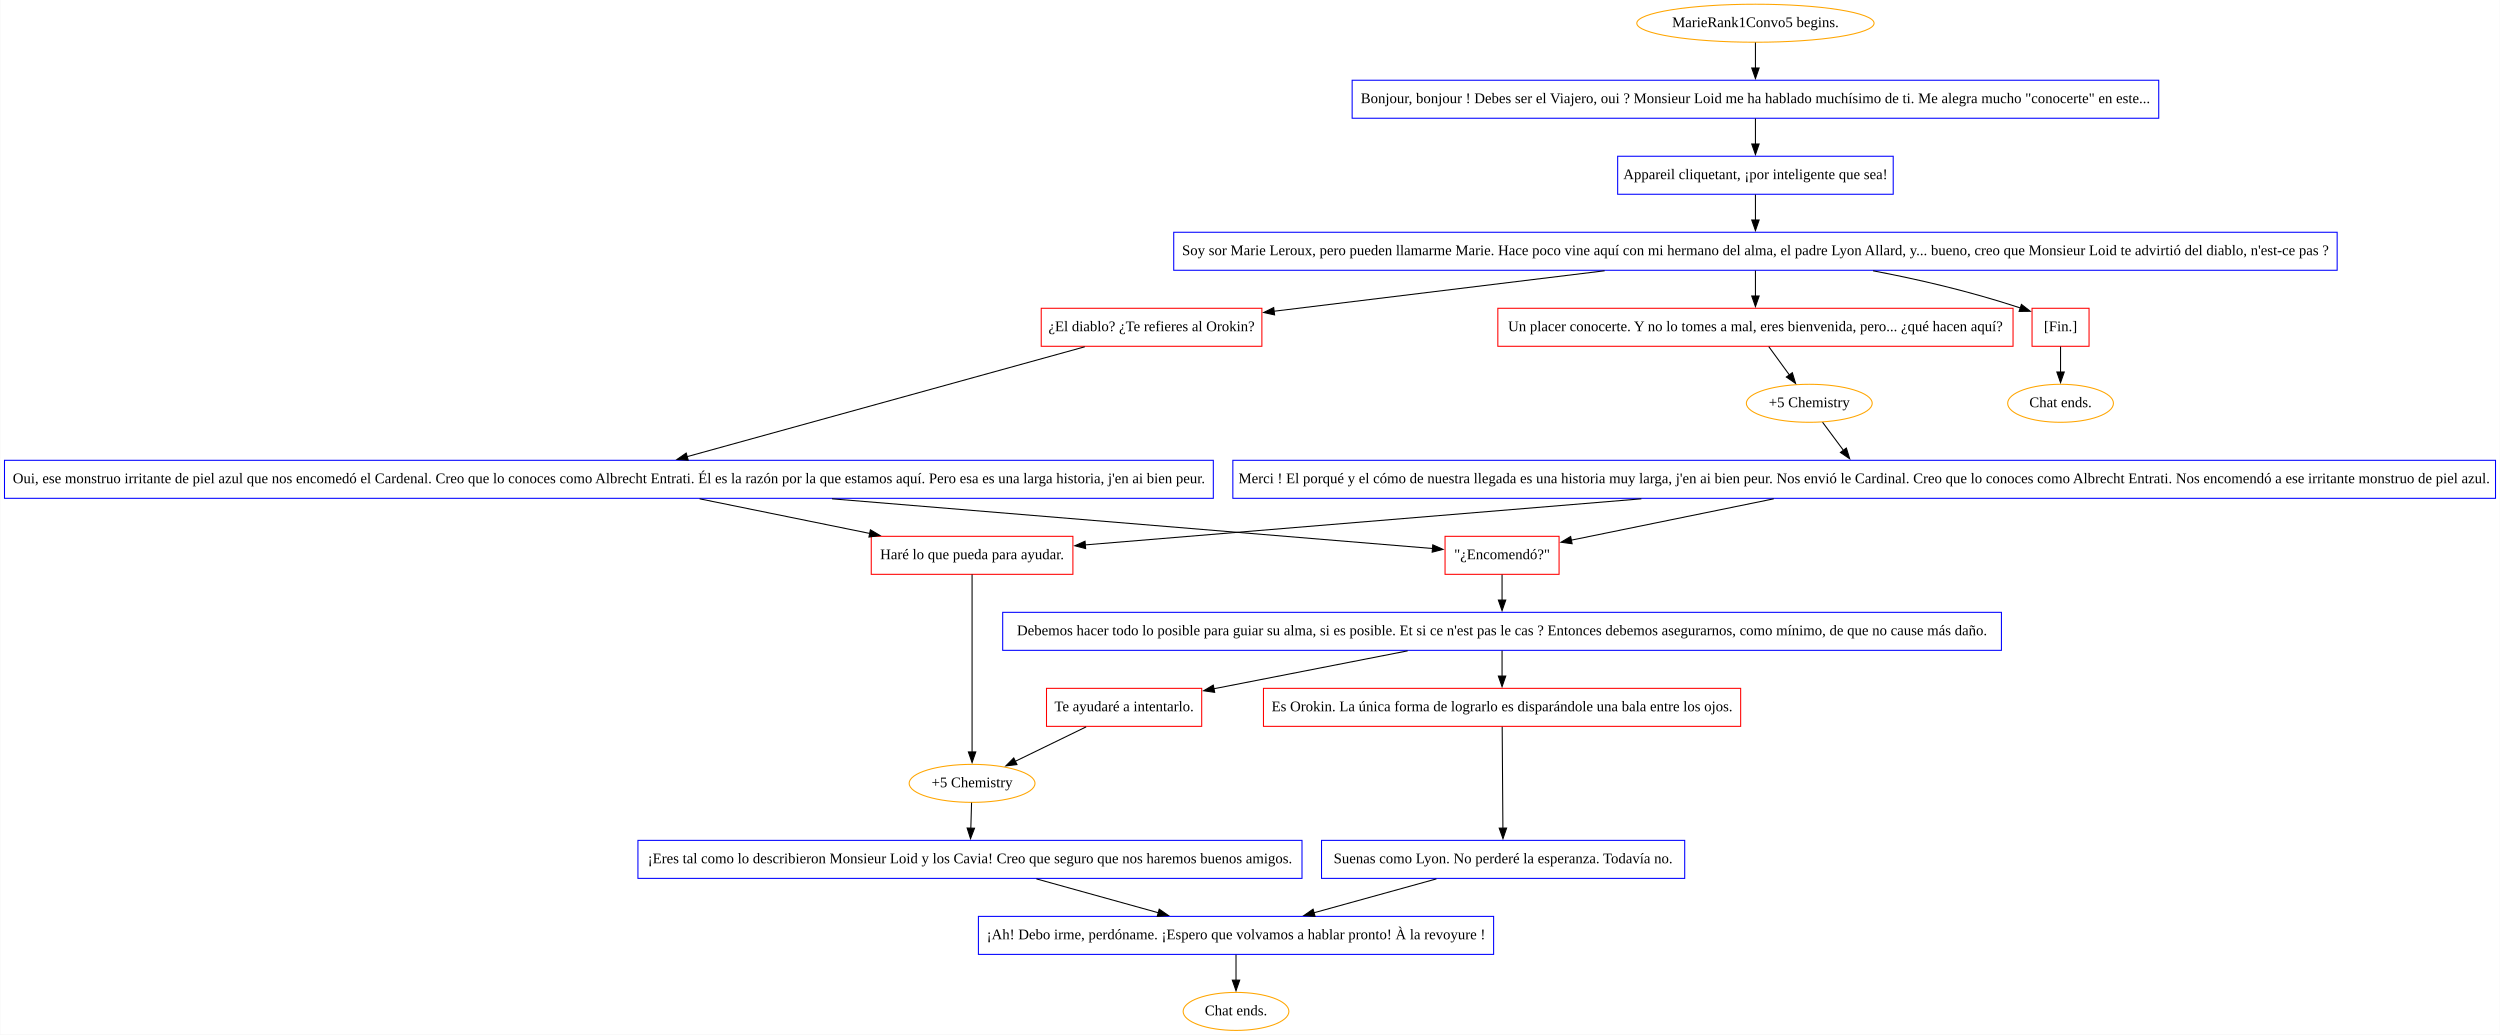
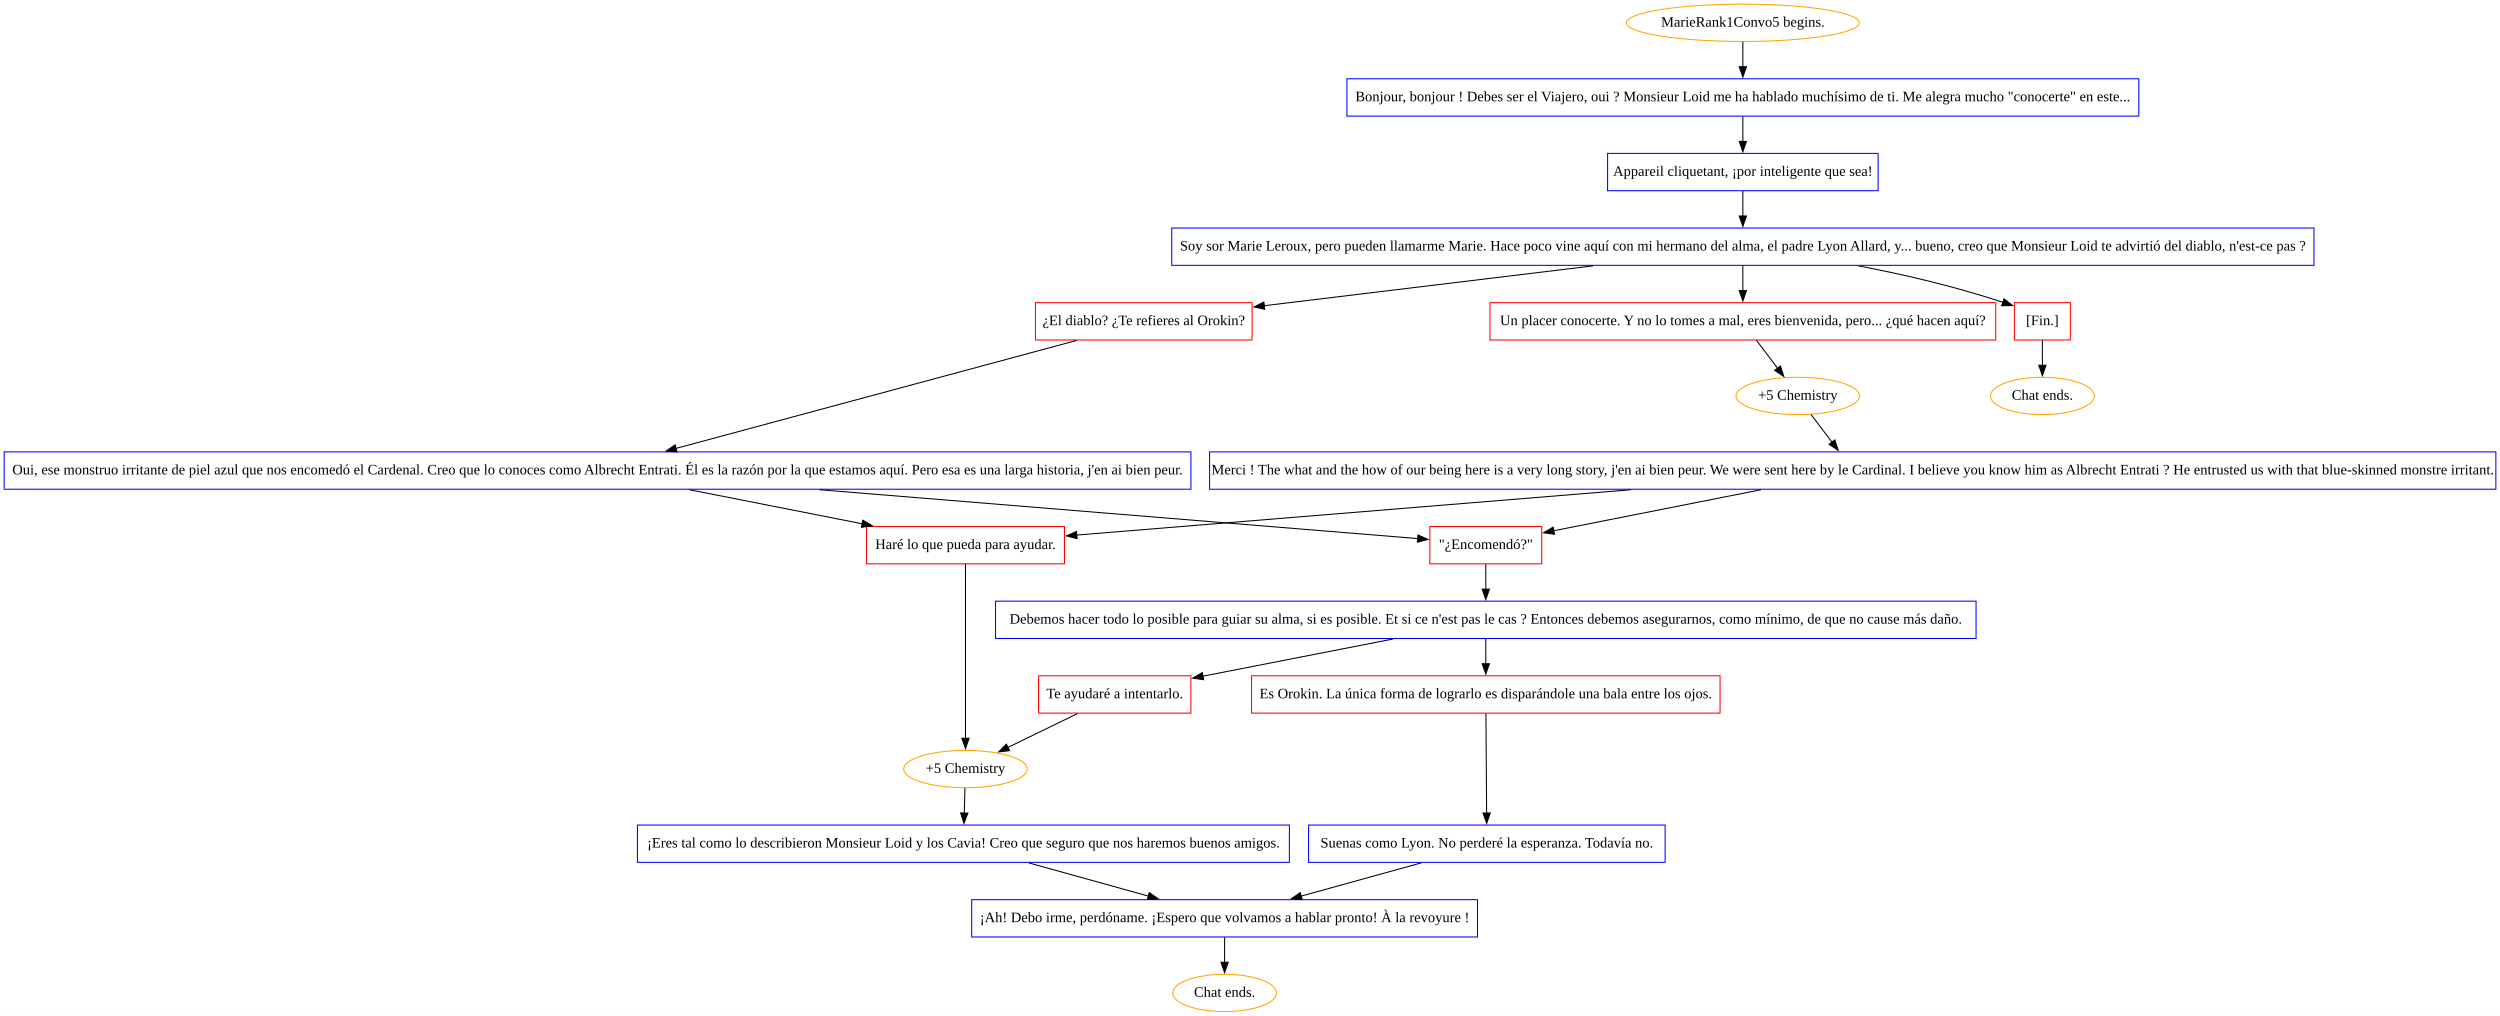
- <svg xmlns="http://www.w3.org/2000/svg" width="2368pt" height="980pt" viewBox="0.00 0.00 2367.50 980.00">
+ <svg xmlns="http://www.w3.org/2000/svg" width="2412pt" height="980pt" viewBox="0.00 0.00 2412.00 980.00">
  <g id="graph0" class="graph" transform="scale(1 1) rotate(0) translate(4 976)">
-     <polygon fill="white" stroke="none" points="-4,4 -4,-976 2363.5,-976 2363.5,4 -4,4" />
+     <polygon fill="white" stroke="none" points="-4,4 -4,-976 2408,-976 2408,4 -4,4" />
    <g id="node1" class="node">
-       <ellipse fill="none" stroke="orange" cx="1658.5" cy="-954" rx="112.38" ry="18" />
-       <text text-anchor="middle" x="1658.5" y="-950.3" font-family="Times New Roman,serif" font-size="14.00">MarieRank1Convo5 begins.</text>
+       <ellipse fill="none" stroke="orange" cx="1677.5" cy="-954" rx="112.38" ry="18" />
+       <text text-anchor="middle" x="1677.5" y="-950.3" font-family="Times New Roman,serif" font-size="14.00">MarieRank1Convo5 begins.</text>
    </g>
    <g id="node2" class="node">
-       <polygon fill="none" stroke="blue" points="2040.5,-900 1276.5,-900 1276.5,-864 2040.5,-864 2040.5,-900" />
-       <text text-anchor="middle" x="1658.5" y="-878.3" font-family="Times New Roman,serif" font-size="14.00">Bonjour, bonjour ! Debes ser el Viajero, oui ? Monsieur Loid me ha hablado muchísimo de ti. Me alegra mucho "conocerte" en este...</text>
+       <polygon fill="none" stroke="blue" points="2059.5,-900 1295.5,-900 1295.5,-864 2059.5,-864 2059.5,-900" />
+       <text text-anchor="middle" x="1677.5" y="-878.3" font-family="Times New Roman,serif" font-size="14.00">Bonjour, bonjour ! Debes ser el Viajero, oui ? Monsieur Loid me ha hablado muchísimo de ti. Me alegra mucho "conocerte" en este...</text>
    </g>
    <g id="edge1" class="edge">
-       <path fill="none" stroke="black" d="M1658.5,-935.7C1658.5,-928.41 1658.5,-919.73 1658.5,-911.54" />
-       <polygon fill="black" stroke="black" points="1662,-911.62 1658.5,-901.62 1655,-911.62 1662,-911.62" />
+       <path fill="none" stroke="black" d="M1677.5,-935.7C1677.5,-928.41 1677.5,-919.73 1677.5,-911.54" />
+       <polygon fill="black" stroke="black" points="1681,-911.62 1677.5,-901.62 1674,-911.62 1681,-911.62" />
    </g>
    <g id="node3" class="node">
-       <polygon fill="none" stroke="blue" points="1789,-828 1528,-828 1528,-792 1789,-792 1789,-828" />
-       <text text-anchor="middle" x="1658.5" y="-806.3" font-family="Times New Roman,serif" font-size="14.00">Appareil cliquetant, ¡por inteligente que sea!</text>
+       <polygon fill="none" stroke="blue" points="1808,-828 1547,-828 1547,-792 1808,-792 1808,-828" />
+       <text text-anchor="middle" x="1677.5" y="-806.3" font-family="Times New Roman,serif" font-size="14.00">Appareil cliquetant, ¡por inteligente que sea!</text>
    </g>
    <g id="edge2" class="edge">
-       <path fill="none" stroke="black" d="M1658.5,-863.7C1658.5,-856.41 1658.5,-847.73 1658.5,-839.54" />
-       <polygon fill="black" stroke="black" points="1662,-839.62 1658.5,-829.62 1655,-839.62 1662,-839.62" />
+       <path fill="none" stroke="black" d="M1677.5,-863.7C1677.5,-856.41 1677.5,-847.73 1677.5,-839.54" />
+       <polygon fill="black" stroke="black" points="1681,-839.62 1677.5,-829.62 1674,-839.62 1681,-839.62" />
    </g>
    <g id="node4" class="node">
-       <polygon fill="none" stroke="blue" points="2209.5,-756 1107.5,-756 1107.5,-720 2209.5,-720 2209.5,-756" />
-       <text text-anchor="middle" x="1658.5" y="-734.3" font-family="Times New Roman,serif" font-size="14.00">Soy sor Marie Leroux, pero pueden llamarme Marie. Hace poco vine aquí con mi hermano del alma, el padre Lyon Allard, y... bueno, creo que Monsieur Loid te advirtió del diablo, n'est-ce pas ?</text>
+       <polygon fill="none" stroke="blue" points="2228.5,-756 1126.5,-756 1126.5,-720 2228.5,-720 2228.5,-756" />
+       <text text-anchor="middle" x="1677.5" y="-734.3" font-family="Times New Roman,serif" font-size="14.00">Soy sor Marie Leroux, pero pueden llamarme Marie. Hace poco vine aquí con mi hermano del alma, el padre Lyon Allard, y... bueno, creo que Monsieur Loid te advirtió del diablo, n'est-ce pas ?</text>
    </g>
    <g id="edge3" class="edge">
-       <path fill="none" stroke="black" d="M1658.5,-791.7C1658.5,-784.41 1658.5,-775.73 1658.5,-767.54" />
-       <polygon fill="black" stroke="black" points="1662,-767.62 1658.5,-757.62 1655,-767.62 1662,-767.62" />
+       <path fill="none" stroke="black" d="M1677.5,-791.7C1677.5,-784.41 1677.5,-775.73 1677.5,-767.54" />
+       <polygon fill="black" stroke="black" points="1681,-767.62 1677.5,-757.62 1674,-767.62 1681,-767.62" />
    </g>
    <g id="node5" class="node">
-       <polygon fill="none" stroke="red" points="1902.5,-684 1414.5,-684 1414.5,-648 1902.5,-648 1902.5,-684" />
-       <text text-anchor="middle" x="1658.5" y="-662.3" font-family="Times New Roman,serif" font-size="14.00">Un placer conocerte. Y no lo tomes a mal, eres bienvenida, pero... ¿qué hacen aquí?</text>
+       <polygon fill="none" stroke="red" points="1921.5,-684 1433.5,-684 1433.5,-648 1921.5,-648 1921.5,-684" />
+       <text text-anchor="middle" x="1677.5" y="-662.3" font-family="Times New Roman,serif" font-size="14.00">Un placer conocerte. Y no lo tomes a mal, eres bienvenida, pero... ¿qué hacen aquí?</text>
    </g>
    <g id="edge4" class="edge">
-       <path fill="none" stroke="black" d="M1658.5,-719.7C1658.5,-712.41 1658.5,-703.73 1658.5,-695.54" />
-       <polygon fill="black" stroke="black" points="1662,-695.62 1658.5,-685.62 1655,-695.62 1662,-695.62" />
+       <path fill="none" stroke="black" d="M1677.5,-719.7C1677.5,-712.41 1677.5,-703.73 1677.5,-695.54" />
+       <polygon fill="black" stroke="black" points="1681,-695.62 1677.5,-685.62 1674,-695.62 1681,-695.62" />
    </g>
    <g id="node6" class="node">
-       <polygon fill="none" stroke="red" points="1191,-684 982,-684 982,-648 1191,-648 1191,-684" />
-       <text text-anchor="middle" x="1086.5" y="-662.3" font-family="Times New Roman,serif" font-size="14.00">¿El diablo? ¿Te refieres al Orokin?</text>
+       <polygon fill="none" stroke="red" points="1204,-684 995,-684 995,-648 1204,-648 1204,-684" />
+       <text text-anchor="middle" x="1099.5" y="-662.3" font-family="Times New Roman,serif" font-size="14.00">¿El diablo? ¿Te refieres al Orokin?</text>
    </g>
    <g id="edge5" class="edge">
-       <path fill="none" stroke="black" d="M1515.64,-719.52C1419.01,-707.69 1293.01,-692.27 1202.58,-681.21" />
-       <polygon fill="black" stroke="black" points="1203.03,-677.73 1192.68,-679.99 1202.18,-684.68 1203.03,-677.73" />
+       <path fill="none" stroke="black" d="M1533.14,-719.52C1435.08,-707.64 1307.08,-692.14 1215.62,-681.06" />
+       <polygon fill="black" stroke="black" points="1216.22,-677.61 1205.87,-679.88 1215.38,-684.56 1216.22,-677.61" />
    </g>
    <g id="node7" class="node">
-       <polygon fill="none" stroke="red" points="1974.5,-684 1920.5,-684 1920.5,-648 1974.5,-648 1974.5,-684" />
-       <text text-anchor="middle" x="1947.5" y="-662.3" font-family="Times New Roman,serif" font-size="14.00">[Fin.]</text>
+       <polygon fill="none" stroke="red" points="1993.5,-684 1939.5,-684 1939.5,-648 1993.5,-648 1993.5,-684" />
+       <text text-anchor="middle" x="1966.5" y="-662.3" font-family="Times New Roman,serif" font-size="14.00">[Fin.]</text>
    </g>
    <g id="edge6" class="edge">
-       <path fill="none" stroke="black" d="M1769.9,-719.51C1811.59,-711.56 1859.27,-700.79 1909.5,-684.29" />
-       <polygon fill="black" stroke="black" points="1910.46,-687.66 1918.82,-681.16 1908.23,-681.02 1910.46,-687.66" />
+       <path fill="none" stroke="black" d="M1788.9,-719.51C1830.59,-711.56 1878.27,-700.79 1928.5,-684.29" />
+       <polygon fill="black" stroke="black" points="1929.46,-687.66 1937.82,-681.16 1927.23,-681.02 1929.46,-687.66" />
    </g>
    <g id="node8" class="node">
-       <ellipse fill="none" stroke="orange" cx="1709.5" cy="-594" rx="59.59" ry="18" />
-       <text text-anchor="middle" x="1709.5" y="-590.3" font-family="Times New Roman,serif" font-size="14.00">+5 Chemistry</text>
+       <ellipse fill="none" stroke="orange" cx="1730.5" cy="-594" rx="59.59" ry="18" />
+       <text text-anchor="middle" x="1730.5" y="-590.3" font-family="Times New Roman,serif" font-size="14.00">+5 Chemistry</text>
    </g>
    <g id="edge7" class="edge">
-       <path fill="none" stroke="black" d="M1671.11,-647.7C1677,-639.61 1684.14,-629.81 1690.65,-620.87" />
-       <polygon fill="black" stroke="black" points="1693.44,-622.99 1696.5,-612.85 1687.78,-618.87 1693.44,-622.99" />
+       <path fill="none" stroke="black" d="M1690.6,-647.7C1696.79,-639.52 1704.3,-629.6 1711.13,-620.58" />
+       <polygon fill="black" stroke="black" points="1713.75,-622.91 1717,-612.83 1708.17,-618.69 1713.75,-622.91" />
    </g>
    <g id="node9" class="node">
      <polygon fill="none" stroke="blue" points="1145,-540 0,-540 0,-504 1145,-504 1145,-540" />
      <text text-anchor="middle" x="572.5" y="-518.3" font-family="Times New Roman,serif" font-size="14.00">Oui, ese monstruo irritante de piel azul que nos encomedó el Cardenal. Creo que lo conoces como Albrecht Entrati. Él es la razón por la que estamos aquí. Pero esa es una larga historia, j'en ai bien peur.</text>
    </g>
    <g id="edge8" class="edge">
-       <path fill="none" stroke="black" d="M1023.22,-647.52C927.91,-621.19 747.93,-571.46 646.62,-543.48" />
-       <polygon fill="black" stroke="black" points="647.6,-540.12 637.03,-540.83 645.73,-546.86 647.6,-540.12" />
+       <path fill="none" stroke="black" d="M1034.62,-647.52C936.8,-621.16 751.99,-571.36 648.18,-543.39" />
+       <polygon fill="black" stroke="black" points="649.19,-540.04 638.62,-540.82 647.37,-546.8 649.19,-540.04" />
    </g>
    <g id="node10" class="node">
-       <ellipse fill="none" stroke="orange" cx="1947.5" cy="-594" rx="50.09" ry="18" />
-       <text text-anchor="middle" x="1947.5" y="-590.3" font-family="Times New Roman,serif" font-size="14.00">Chat ends.</text>
+       <ellipse fill="none" stroke="orange" cx="1966.5" cy="-594" rx="50.09" ry="18" />
+       <text text-anchor="middle" x="1966.5" y="-590.3" font-family="Times New Roman,serif" font-size="14.00">Chat ends.</text>
    </g>
    <g id="edge9" class="edge">
-       <path fill="none" stroke="black" d="M1947.5,-647.7C1947.5,-640.41 1947.5,-631.73 1947.5,-623.54" />
-       <polygon fill="black" stroke="black" points="1951,-623.62 1947.5,-613.62 1944,-623.62 1951,-623.62" />
+       <path fill="none" stroke="black" d="M1966.5,-647.7C1966.5,-640.41 1966.5,-631.73 1966.5,-623.54" />
+       <polygon fill="black" stroke="black" points="1970,-623.62 1966.5,-613.62 1963,-623.62 1970,-623.62" />
    </g>
    <g id="node11" class="node">
-       <polygon fill="none" stroke="blue" points="2359.5,-540 1163.5,-540 1163.5,-504 2359.5,-504 2359.5,-540" />
-       <text text-anchor="middle" x="1761.5" y="-518.3" font-family="Times New Roman,serif" font-size="14.00">Merci ! El porqué y el cómo de nuestra llegada es una historia muy larga, j'en ai bien peur. Nos envió le Cardinal. Creo que lo conoces como Albrecht Entrati. Nos encomendó a ese irritante monstruo de piel azul.</text>
+       <polygon fill="none" stroke="blue" points="2404,-540 1163,-540 1163,-504 2404,-504 2404,-540" />
+       <text text-anchor="middle" x="1783.5" y="-518.3" font-family="Times New Roman,serif" font-size="14.00">Merci ! The what and the how of our being here is a very long story, j'en ai bien peur. We were sent here by le Cardinal. I believe you know him as Albrecht Entrati ? He entrusted us with that blue-skinned monstre irritant.</text>
    </g>
    <g id="edge10" class="edge">
-       <path fill="none" stroke="black" d="M1722.09,-576.05C1728,-568.09 1735.19,-558.41 1741.81,-549.51" />
-       <polygon fill="black" stroke="black" points="1744.61,-551.6 1747.76,-541.49 1738.99,-547.43 1744.61,-551.6" />
+       <path fill="none" stroke="black" d="M1743.33,-576.05C1749.42,-568.01 1756.85,-558.2 1763.64,-549.23" />
+       <polygon fill="black" stroke="black" points="1766.26,-551.57 1769.51,-541.48 1760.68,-547.34 1766.26,-551.57" />
    </g>
    <g id="node12" class="node">
-       <polygon fill="none" stroke="red" points="1012,-468 821,-468 821,-432 1012,-432 1012,-468" />
-       <text text-anchor="middle" x="916.5" y="-446.3" font-family="Times New Roman,serif" font-size="14.00">Haré lo que pueda para ayudar.</text>
+       <polygon fill="none" stroke="red" points="1023,-468 832,-468 832,-432 1023,-432 1023,-468" />
+       <text text-anchor="middle" x="927.5" y="-446.3" font-family="Times New Roman,serif" font-size="14.00">Haré lo que pueda para ayudar.</text>
    </g>
    <g id="edge11" class="edge">
-       <path fill="none" stroke="black" d="M658.42,-503.52C707.46,-493.54 769.07,-481 819.8,-470.68" />
-       <polygon fill="black" stroke="black" points="820.2,-474.17 829.3,-468.74 818.8,-467.31 820.2,-474.17" />
+       <path fill="none" stroke="black" d="M661.17,-503.52C711.88,-493.52 775.63,-480.95 828.04,-470.61" />
+       <polygon fill="black" stroke="black" points="828.42,-474.1 837.56,-468.74 827.07,-467.24 828.42,-474.1" />
    </g>
    <g id="node13" class="node">
-       <polygon fill="none" stroke="red" points="1472.5,-468 1364.5,-468 1364.5,-432 1472.5,-432 1472.5,-468" />
-       <text text-anchor="middle" x="1418.5" y="-446.3" font-family="Times New Roman,serif" font-size="14.00">"¿Encomendó?"</text>
+       <polygon fill="none" stroke="red" points="1483.5,-468 1375.5,-468 1375.5,-432 1483.5,-432 1483.5,-468" />
+       <text text-anchor="middle" x="1429.5" y="-446.3" font-family="Times New Roman,serif" font-size="14.00">"¿Encomendó?"</text>
    </g>
    <g id="edge12" class="edge">
-       <path fill="none" stroke="black" d="M783.8,-503.52C970.84,-488.04 1232.28,-466.41 1352.85,-456.43" />
-       <polygon fill="black" stroke="black" points="1352.88,-459.94 1362.56,-455.63 1352.3,-452.97 1352.88,-459.94" />
+       <path fill="none" stroke="black" d="M786.55,-503.52C976.5,-488 1242.2,-466.3 1363.92,-456.36" />
+       <polygon fill="black" stroke="black" points="1364.05,-459.86 1373.73,-455.56 1363.48,-452.88 1364.05,-459.86" />
    </g>
    <g id="edge13" class="edge">
-       <path fill="none" stroke="black" d="M1550.45,-503.52C1382.9,-489.64 1155.57,-470.8 1023.59,-459.87" />
-       <polygon fill="black" stroke="black" points="1024.06,-456.4 1013.8,-459.06 1023.48,-463.37 1024.06,-456.4" />
+       <path fill="none" stroke="black" d="M1569.7,-503.52C1399.49,-489.6 1168.37,-470.7 1034.85,-459.78" />
+       <polygon fill="black" stroke="black" points="1035.18,-456.29 1024.93,-458.97 1034.61,-463.27 1035.18,-456.29" />
    </g>
    <g id="edge14" class="edge">
-       <path fill="none" stroke="black" d="M1675.83,-503.52C1616.46,-491.4 1538.59,-475.51 1484.13,-464.39" />
-       <polygon fill="black" stroke="black" points="1484.86,-460.97 1474.36,-462.4 1483.46,-467.83 1484.86,-460.97" />
+       <path fill="none" stroke="black" d="M1695.08,-503.52C1633.01,-491.24 1551.35,-475.09 1495.05,-463.96" />
+       <polygon fill="black" stroke="black" points="1495.76,-460.54 1485.27,-462.03 1494.4,-467.4 1495.76,-460.54" />
    </g>
    <g id="node14" class="node">
-       <ellipse fill="none" stroke="orange" cx="916.5" cy="-234" rx="59.59" ry="18" />
-       <text text-anchor="middle" x="916.5" y="-230.3" font-family="Times New Roman,serif" font-size="14.00">+5 Chemistry</text>
+       <ellipse fill="none" stroke="orange" cx="927.5" cy="-234" rx="59.59" ry="18" />
+       <text text-anchor="middle" x="927.5" y="-230.3" font-family="Times New Roman,serif" font-size="14.00">+5 Chemistry</text>
    </g>
    <g id="edge15" class="edge">
-       <path fill="none" stroke="black" d="M916.5,-431.85C916.5,-395.14 916.5,-308.66 916.5,-263.53" />
-       <polygon fill="black" stroke="black" points="920,-263.75 916.5,-253.75 913,-263.75 920,-263.75" />
+       <path fill="none" stroke="black" d="M927.5,-431.85C927.5,-395.14 927.5,-308.66 927.5,-263.53" />
+       <polygon fill="black" stroke="black" points="931,-263.75 927.5,-253.75 924,-263.75 931,-263.75" />
    </g>
    <g id="node15" class="node">
-       <polygon fill="none" stroke="blue" points="1891.5,-396 945.5,-396 945.5,-360 1891.5,-360 1891.5,-396" />
-       <text text-anchor="middle" x="1418.5" y="-374.3" font-family="Times New Roman,serif" font-size="14.00">Debemos hacer todo lo posible para guiar su alma, si es posible. Et si ce n'est pas le cas ? Entonces debemos asegurarnos, como mínimo, de que no cause más daño.</text>
+       <polygon fill="none" stroke="blue" points="1902.5,-396 956.5,-396 956.5,-360 1902.5,-360 1902.5,-396" />
+       <text text-anchor="middle" x="1429.5" y="-374.3" font-family="Times New Roman,serif" font-size="14.00">Debemos hacer todo lo posible para guiar su alma, si es posible. Et si ce n'est pas le cas ? Entonces debemos asegurarnos, como mínimo, de que no cause más daño.</text>
    </g>
    <g id="edge16" class="edge">
-       <path fill="none" stroke="black" d="M1418.5,-431.7C1418.5,-424.41 1418.5,-415.73 1418.5,-407.54" />
-       <polygon fill="black" stroke="black" points="1422,-407.62 1418.5,-397.62 1415,-407.62 1422,-407.62" />
+       <path fill="none" stroke="black" d="M1429.5,-431.7C1429.5,-424.41 1429.5,-415.73 1429.5,-407.54" />
+       <polygon fill="black" stroke="black" points="1433,-407.62 1429.5,-397.62 1426,-407.62 1433,-407.62" />
    </g>
    <g id="node16" class="node">
-       <polygon fill="none" stroke="blue" points="1229,-180 600,-180 600,-144 1229,-144 1229,-180" />
-       <text text-anchor="middle" x="914.5" y="-158.3" font-family="Times New Roman,serif" font-size="14.00">¡Eres tal como lo describieron Monsieur Loid y los Cavia! Creo que seguro que nos haremos buenos amigos.</text>
+       <polygon fill="none" stroke="blue" points="1240,-180 611,-180 611,-144 1240,-144 1240,-180" />
+       <text text-anchor="middle" x="925.5" y="-158.3" font-family="Times New Roman,serif" font-size="14.00">¡Eres tal como lo describieron Monsieur Loid y los Cavia! Creo que seguro que nos haremos buenos amigos.</text>
    </g>
    <g id="edge17" class="edge">
-       <path fill="none" stroke="black" d="M916.01,-215.7C915.8,-208.41 915.55,-199.73 915.32,-191.54" />
-       <polygon fill="black" stroke="black" points="918.82,-191.51 915.03,-181.62 911.82,-191.71 918.82,-191.51" />
+       <path fill="none" stroke="black" d="M927.01,-215.7C926.8,-208.41 926.55,-199.73 926.32,-191.54" />
+       <polygon fill="black" stroke="black" points="929.82,-191.51 926.03,-181.62 922.82,-191.71 929.82,-191.51" />
    </g>
    <g id="node17" class="node">
-       <polygon fill="none" stroke="red" points="1134,-324 987,-324 987,-288 1134,-288 1134,-324" />
-       <text text-anchor="middle" x="1060.5" y="-302.3" font-family="Times New Roman,serif" font-size="14.00">Te ayudaré a intentarlo.</text>
+       <polygon fill="none" stroke="red" points="1145,-324 998,-324 998,-288 1145,-288 1145,-324" />
+       <text text-anchor="middle" x="1071.5" y="-302.3" font-family="Times New Roman,serif" font-size="14.00">Te ayudaré a intentarlo.</text>
    </g>
    <g id="edge18" class="edge">
-       <path fill="none" stroke="black" d="M1329.08,-359.52C1272.9,-348.53 1200.84,-334.44 1145.51,-323.62" />
-       <polygon fill="black" stroke="black" points="1146.29,-320.21 1135.81,-321.72 1144.95,-327.08 1146.29,-320.21" />
+       <path fill="none" stroke="black" d="M1340.08,-359.52C1283.9,-348.53 1211.84,-334.44 1156.51,-323.62" />
+       <polygon fill="black" stroke="black" points="1157.29,-320.21 1146.81,-321.72 1155.95,-327.08 1157.29,-320.21" />
    </g>
    <g id="node18" class="node">
-       <polygon fill="none" stroke="red" points="1644.5,-324 1192.5,-324 1192.5,-288 1644.5,-288 1644.5,-324" />
-       <text text-anchor="middle" x="1418.5" y="-302.3" font-family="Times New Roman,serif" font-size="14.00">Es Orokin. La única forma de lograrlo es disparándole una bala entre los ojos.</text>
+       <polygon fill="none" stroke="red" points="1655.5,-324 1203.5,-324 1203.5,-288 1655.5,-288 1655.5,-324" />
+       <text text-anchor="middle" x="1429.5" y="-302.3" font-family="Times New Roman,serif" font-size="14.00">Es Orokin. La única forma de lograrlo es disparándole una bala entre los ojos.</text>
    </g>
    <g id="edge19" class="edge">
-       <path fill="none" stroke="black" d="M1418.5,-359.7C1418.5,-352.41 1418.5,-343.73 1418.5,-335.54" />
-       <polygon fill="black" stroke="black" points="1422,-335.62 1418.5,-325.62 1415,-335.62 1422,-335.62" />
+       <path fill="none" stroke="black" d="M1429.5,-359.7C1429.5,-352.41 1429.5,-343.73 1429.5,-335.54" />
+       <polygon fill="black" stroke="black" points="1433,-335.62 1429.5,-325.62 1426,-335.62 1433,-335.62" />
    </g>
    <g id="node19" class="node">
-       <polygon fill="none" stroke="blue" points="1410.5,-108 922.5,-108 922.5,-72 1410.5,-72 1410.5,-108" />
-       <text text-anchor="middle" x="1166.5" y="-86.3" font-family="Times New Roman,serif" font-size="14.00">¡Ah! Debo irme, perdóname. ¡Espero que volvamos a hablar pronto! À la revoyure !</text>
+       <polygon fill="none" stroke="blue" points="1421.5,-108 933.5,-108 933.5,-72 1421.5,-72 1421.5,-108" />
+       <text text-anchor="middle" x="1177.5" y="-86.3" font-family="Times New Roman,serif" font-size="14.00">¡Ah! Debo irme, perdóname. ¡Espero que volvamos a hablar pronto! À la revoyure !</text>
    </g>
    <g id="edge20" class="edge">
-       <path fill="none" stroke="black" d="M977.44,-143.52C1012.6,-133.75 1056.59,-121.53 1093.29,-111.34" />
-       <polygon fill="black" stroke="black" points="1093.77,-114.84 1102.47,-108.79 1091.9,-108.09 1093.77,-114.84" />
+       <path fill="none" stroke="black" d="M988.44,-143.52C1023.6,-133.75 1067.59,-121.53 1104.29,-111.34" />
+       <polygon fill="black" stroke="black" points="1104.77,-114.84 1113.47,-108.79 1102.9,-108.09 1104.77,-114.84" />
    </g>
    <g id="edge21" class="edge">
-       <path fill="none" stroke="black" d="M1024.53,-287.52C1004.15,-277.61 978.58,-265.18 957.43,-254.9" />
-       <polygon fill="black" stroke="black" points="959.02,-251.78 948.5,-250.56 955.96,-258.08 959.02,-251.78" />
+       <path fill="none" stroke="black" d="M1035.53,-287.52C1015.15,-277.61 989.58,-265.18 968.43,-254.9" />
+       <polygon fill="black" stroke="black" points="970.02,-251.78 959.5,-250.56 966.96,-258.08 970.02,-251.78" />
    </g>
    <g id="node20" class="node">
-       <polygon fill="none" stroke="blue" points="1591.5,-180 1247.5,-180 1247.5,-144 1591.5,-144 1591.5,-180" />
-       <text text-anchor="middle" x="1419.5" y="-158.3" font-family="Times New Roman,serif" font-size="14.00">Suenas como Lyon. No perderé la esperanza. Todavía no.</text>
+       <polygon fill="none" stroke="blue" points="1602.5,-180 1258.5,-180 1258.5,-144 1602.5,-144 1602.5,-180" />
+       <text text-anchor="middle" x="1430.5" y="-158.3" font-family="Times New Roman,serif" font-size="14.00">Suenas como Lyon. No perderé la esperanza. Todavía no.</text>
    </g>
    <g id="edge22" class="edge">
-       <path fill="none" stroke="black" d="M1418.62,-287.59C1418.79,-263.61 1419.1,-220.14 1419.3,-191.42" />
-       <polygon fill="black" stroke="black" points="1422.8,-191.65 1419.37,-181.62 1415.8,-191.6 1422.8,-191.65" />
+       <path fill="none" stroke="black" d="M1429.62,-287.59C1429.79,-263.61 1430.1,-220.14 1430.3,-191.42" />
+       <polygon fill="black" stroke="black" points="1433.8,-191.65 1430.37,-181.62 1426.8,-191.6 1433.8,-191.65" />
    </g>
    <g id="node21" class="node">
-       <ellipse fill="none" stroke="orange" cx="1166.5" cy="-18" rx="50.09" ry="18" />
-       <text text-anchor="middle" x="1166.5" y="-14.3" font-family="Times New Roman,serif" font-size="14.00">Chat ends.</text>
+       <ellipse fill="none" stroke="orange" cx="1177.5" cy="-18" rx="50.09" ry="18" />
+       <text text-anchor="middle" x="1177.5" y="-14.3" font-family="Times New Roman,serif" font-size="14.00">Chat ends.</text>
    </g>
    <g id="edge23" class="edge">
-       <path fill="none" stroke="black" d="M1166.5,-71.7C1166.5,-64.41 1166.5,-55.73 1166.5,-47.54" />
-       <polygon fill="black" stroke="black" points="1170,-47.62 1166.5,-37.62 1163,-47.62 1170,-47.62" />
+       <path fill="none" stroke="black" d="M1177.5,-71.7C1177.5,-64.41 1177.5,-55.73 1177.5,-47.54" />
+       <polygon fill="black" stroke="black" points="1181,-47.62 1177.5,-37.62 1174,-47.62 1181,-47.62" />
    </g>
    <g id="edge24" class="edge">
-       <path fill="none" stroke="black" d="M1356.31,-143.52C1321.01,-133.75 1276.85,-121.53 1240,-111.34" />
-       <polygon fill="black" stroke="black" points="1241.35,-108.08 1230.78,-108.79 1239.49,-114.83 1241.35,-108.08" />
+       <path fill="none" stroke="black" d="M1367.31,-143.52C1332.01,-133.75 1287.85,-121.53 1251,-111.34" />
+       <polygon fill="black" stroke="black" points="1252.35,-108.08 1241.78,-108.79 1250.49,-114.83 1252.35,-108.08" />
    </g>
  </g>
</svg>
